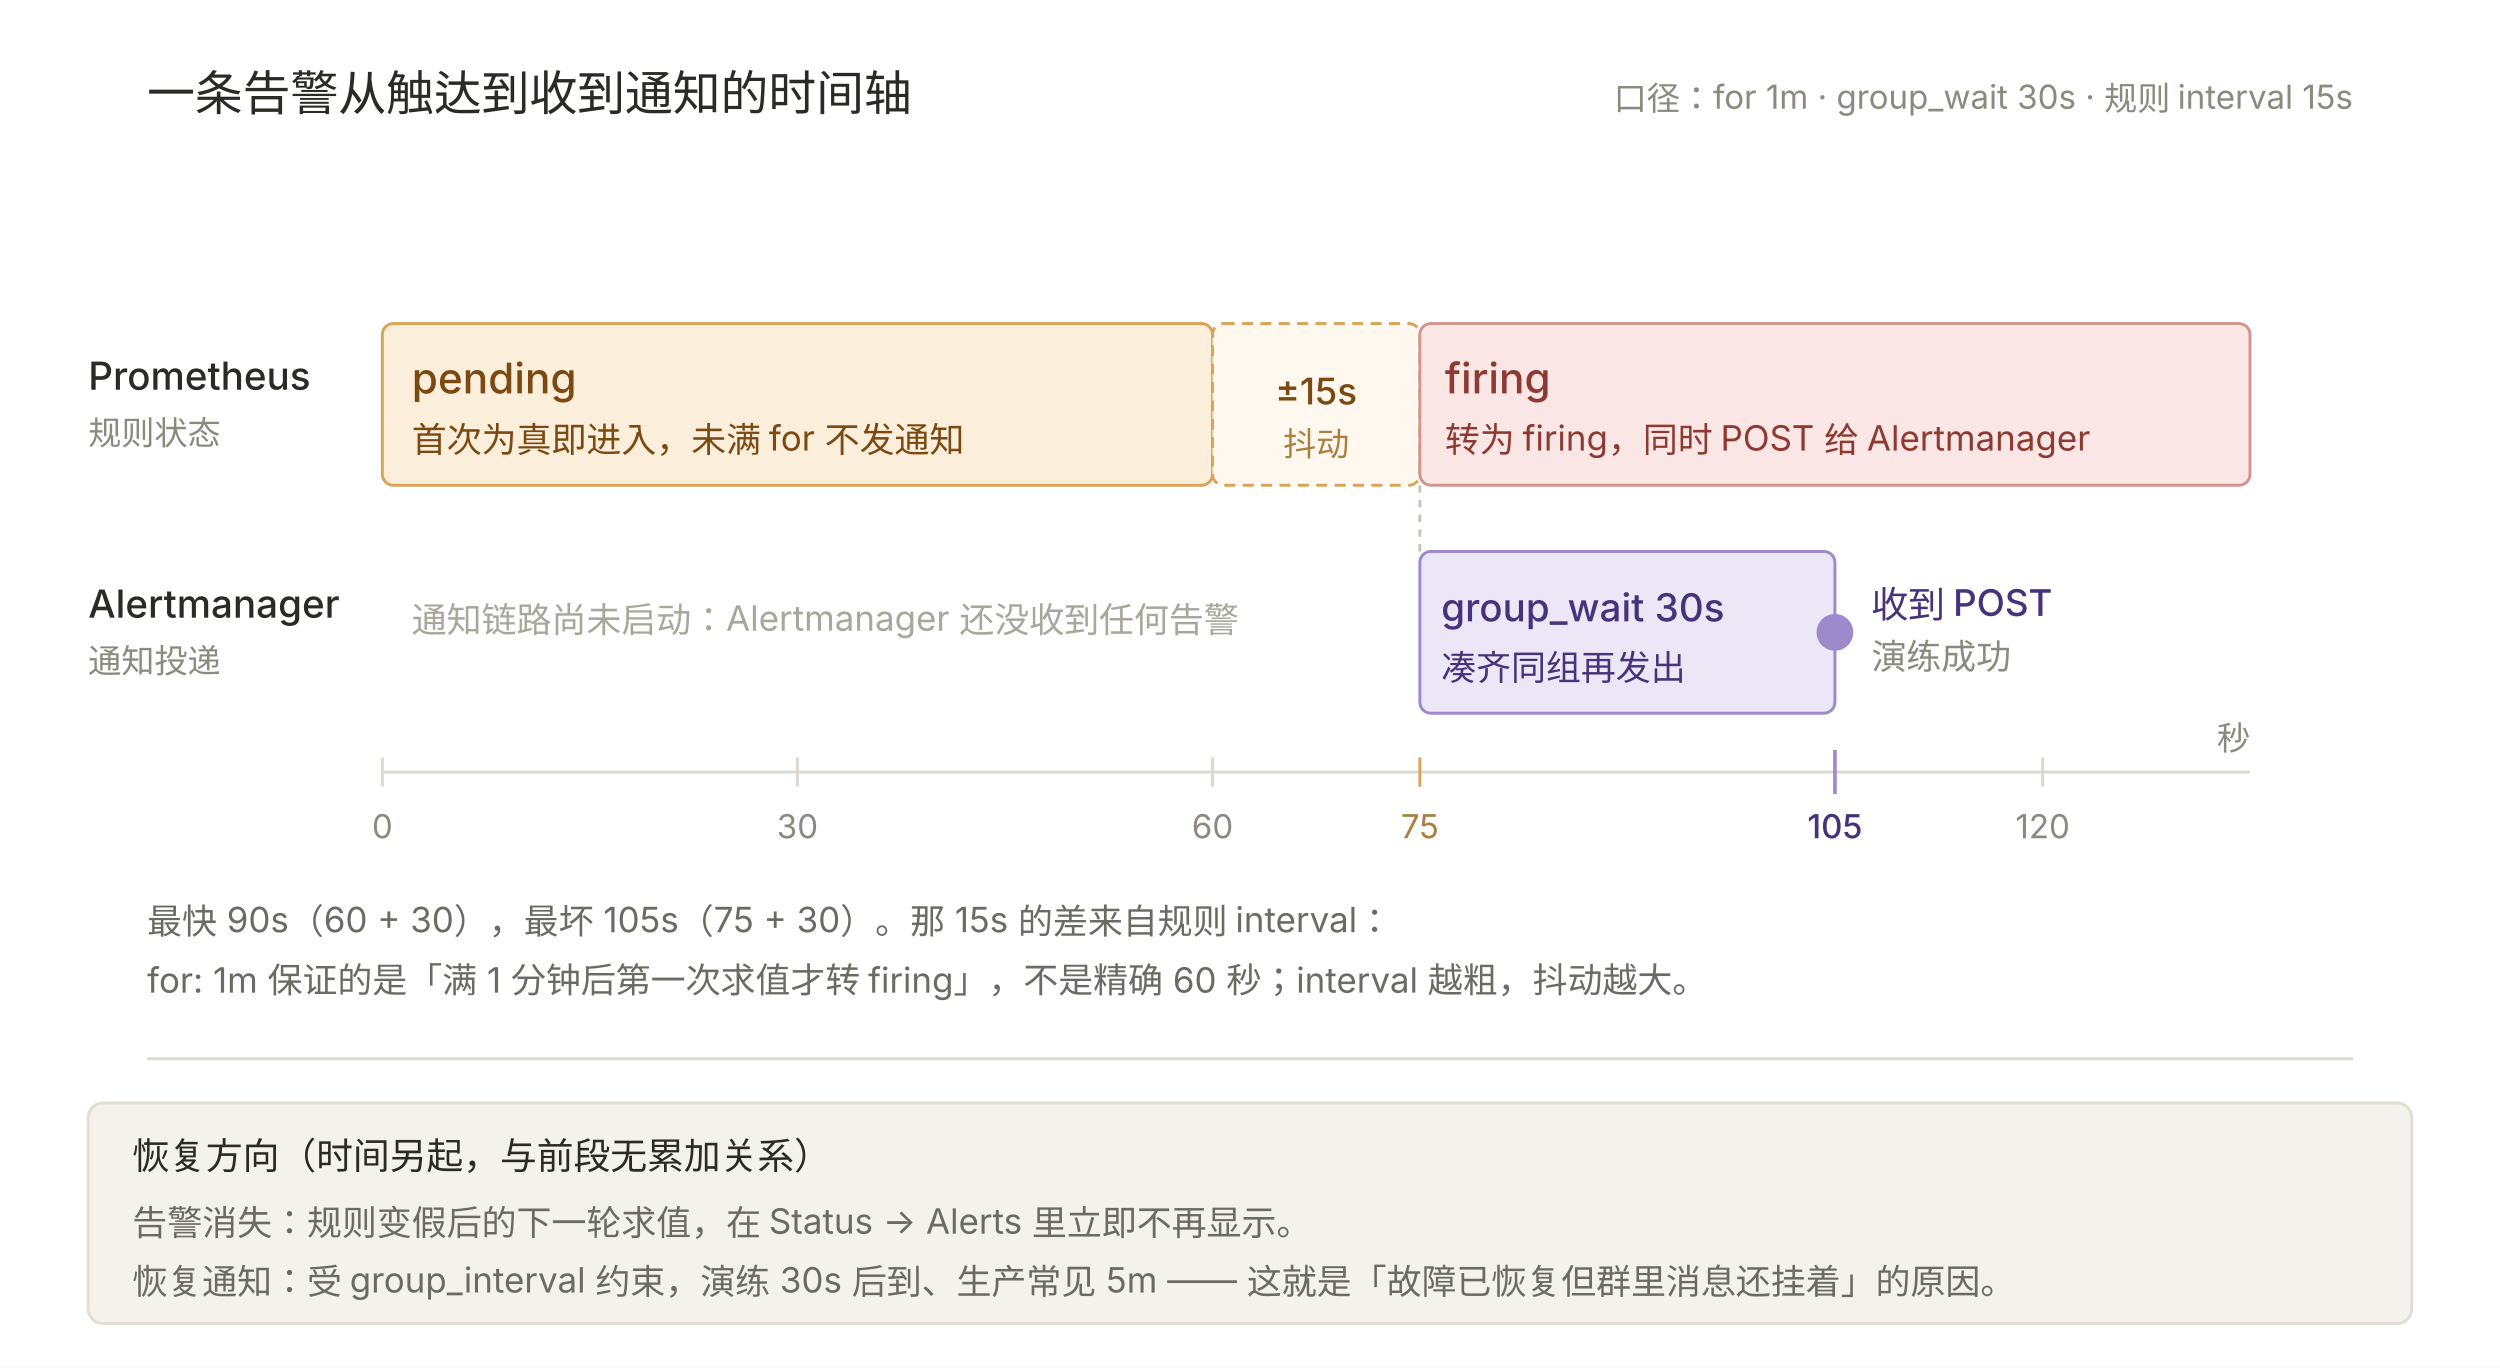
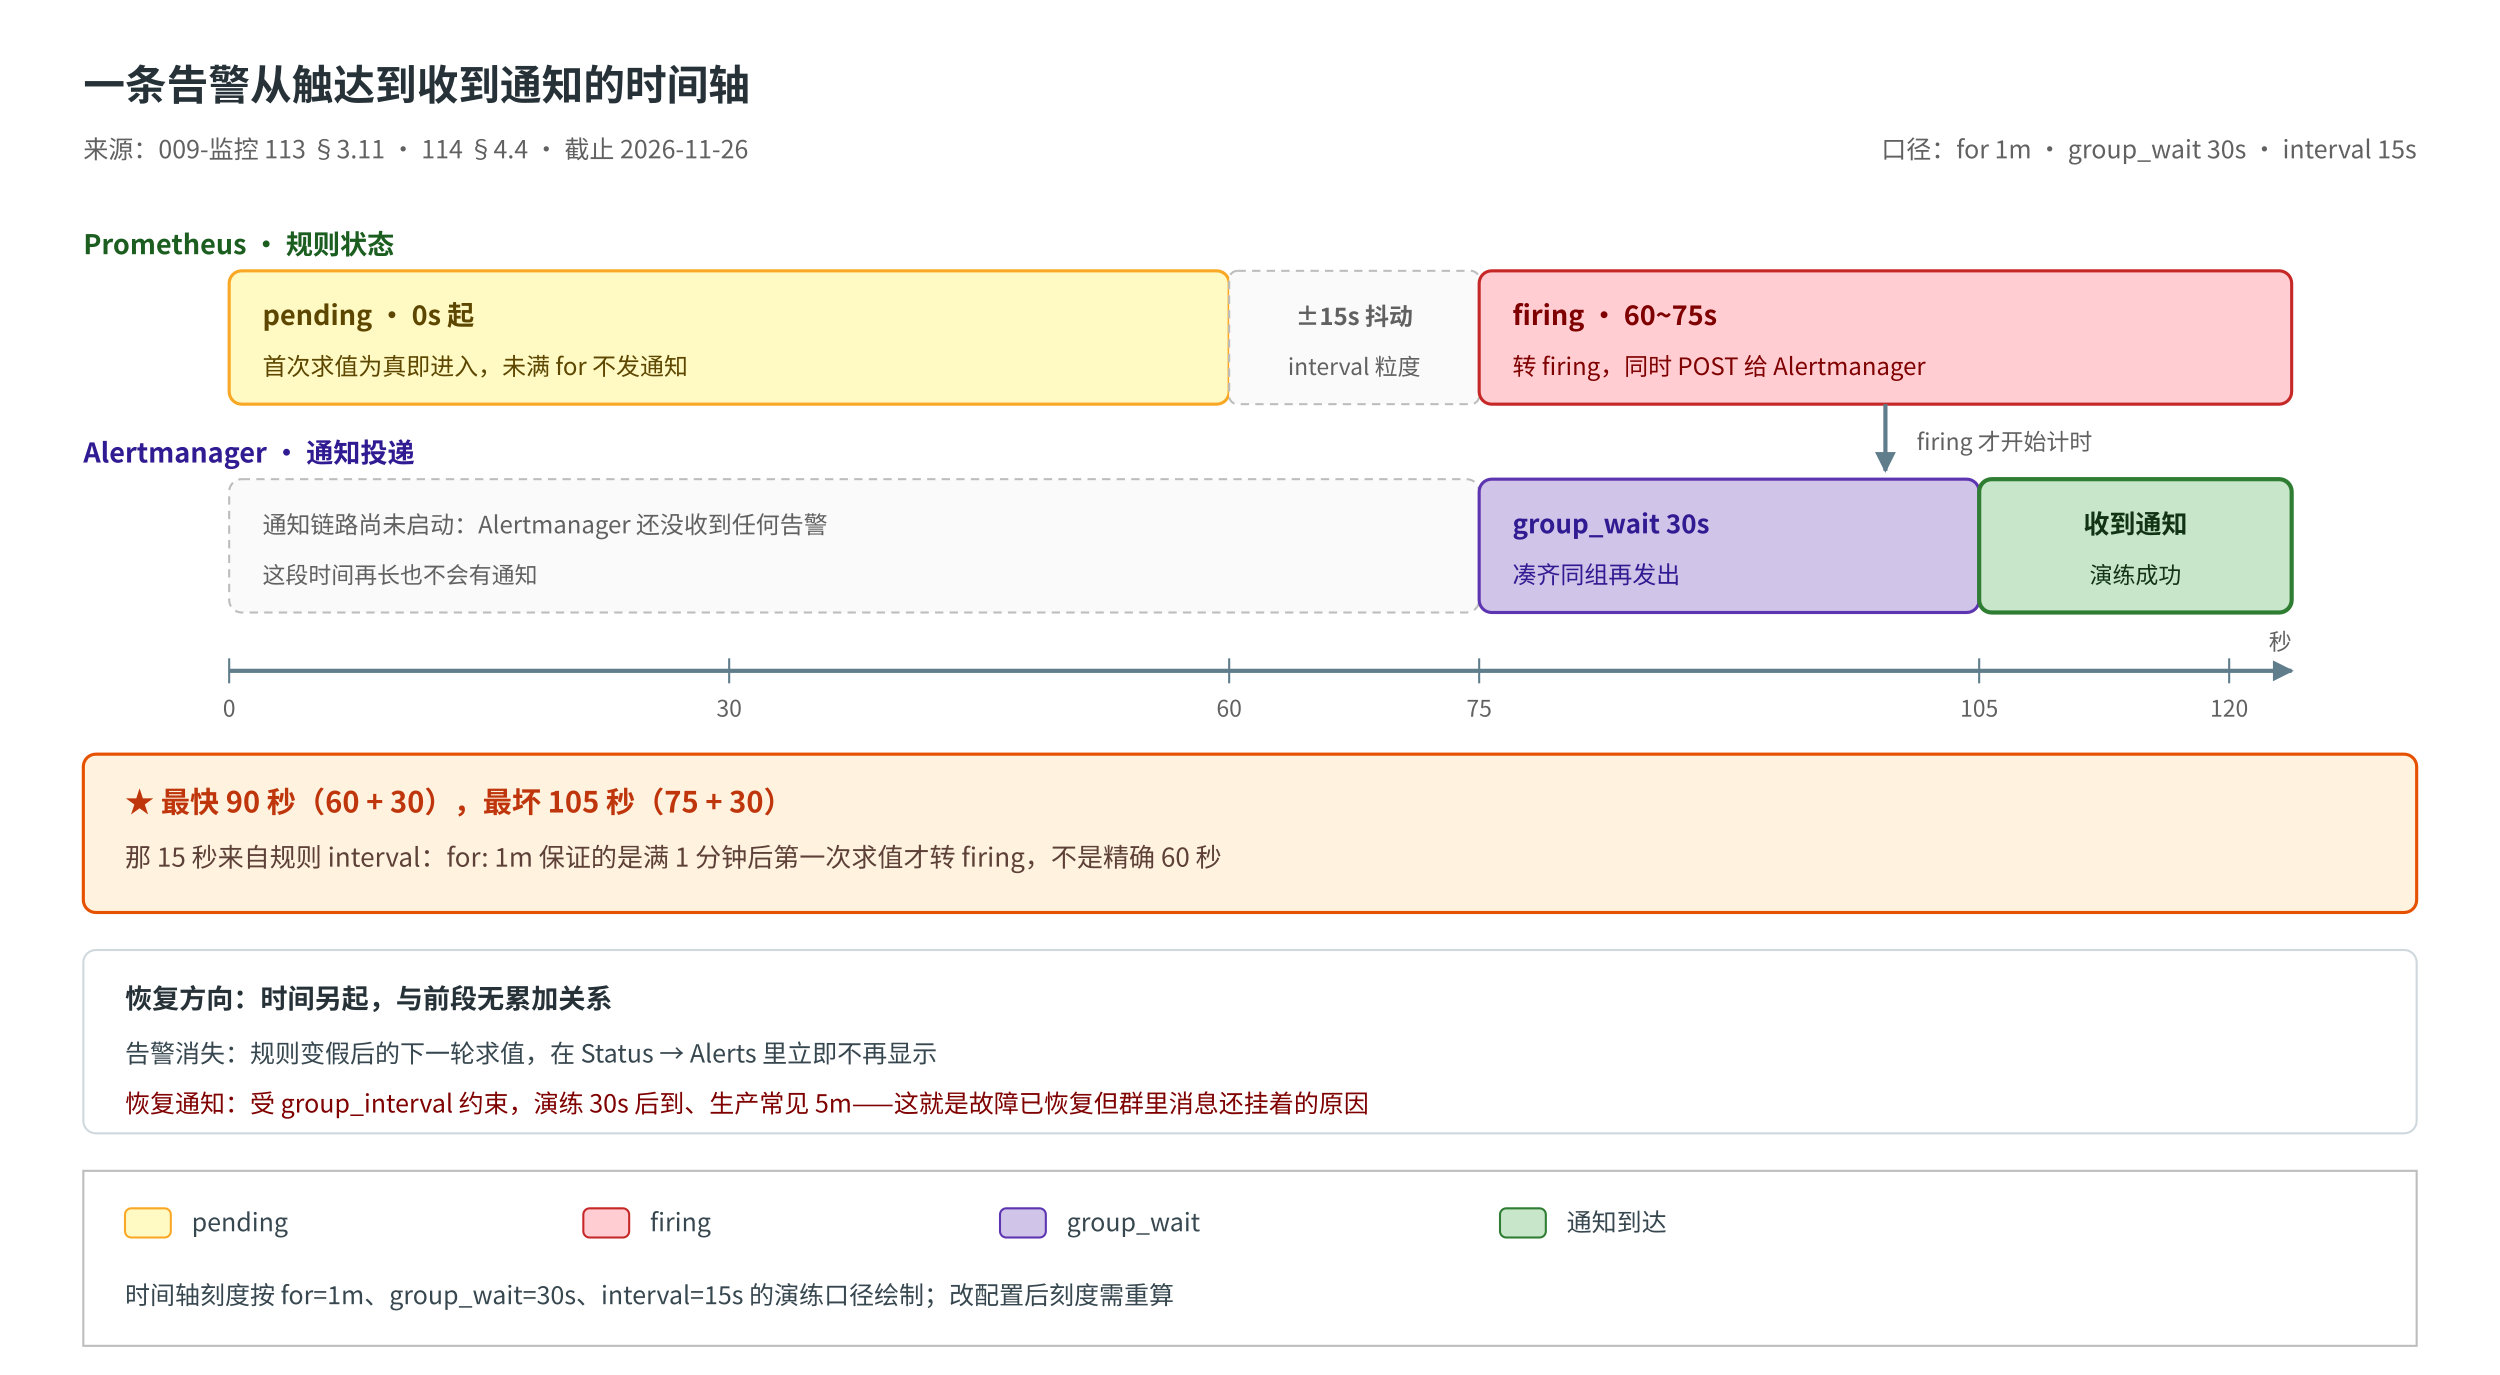
- <svg xmlns="http://www.w3.org/2000/svg" viewBox="0 0 1200 656.47" width="1200" height="656.47" font-family="-apple-system, 'Segoe UI', 'Microsoft YaHei', 'PingFang SC', sans-serif">
-   <g transform="scale(1.764706)">
-     <rect width="680" height="372" fill="#FFFFFF" />
-     <text x="40" y="30" font-size="13" font-weight="500" fill="#2B2A27">一条告警从触达到收到通知的时间轴</text>
-     <text x="640" y="30" font-size="9" fill="#8C8980" text-anchor="end">口径：for 1m · group_wait 30s · 规则 interval 15s</text>
-     <text x="24" y="106" font-size="10.5" font-weight="500" fill="#2B2A27">Prometheus</text>
-     <text x="24" y="121" font-size="9" fill="#8C8980">规则状态</text>
-     <text x="24" y="168" font-size="10.5" font-weight="500" fill="#2B2A27">Alertmanager</text>
-     <text x="24" y="183" font-size="9" fill="#8C8980">通知投递</text>
-     <rect x="104" y="88" width="225.8" height="44" rx="3" fill="#FBEEDA" stroke="#D9A458" stroke-width="0.8" />
-     <text x="112" y="107" font-size="11.5" font-weight="500" fill="#7A4A12">pending</text>
-     <text x="112" y="123" font-size="9.5" fill="#7A4A12">首次为真即进入，未满 for 不发通知</text>
-     <rect x="329.8" y="88" width="56.4" height="44" rx="3" fill="#FEF8EE" stroke="#D9A458" stroke-width="0.8" stroke-dasharray="3 2" />
-     <text x="358" y="110" font-size="10" font-weight="500" fill="#7A4A12" text-anchor="middle">±15s</text>
-     <text x="358" y="124" font-size="9" fill="#A9803F" text-anchor="middle">抖动</text>
-     <rect x="386.2" y="88" width="225.8" height="44" rx="3" fill="#FAE6E4" stroke="#D2948C" stroke-width="0.8" />
-     <text x="393" y="107" font-size="11.5" font-weight="500" fill="#8C3A32">firing</text>
-     <text x="393" y="123" font-size="9.5" fill="#8C3A32">转为 firing，同时 POST 给 Alertmanager</text>
-     <text x="112" y="172" font-size="9.5" fill="#A9A69C">通知链路尚未启动：Alertmanager 还没收到任何告警</text>
-     <rect x="386.2" y="150" width="112.9" height="44" rx="3" fill="#ECE7F7" stroke="#9C8ACB" stroke-width="0.8" />
-     <text x="392" y="169" font-size="10.5" font-weight="500" fill="#46337A">group_wait 30s</text>
-     <text x="392" y="185" font-size="9.5" fill="#46337A">凑齐同组再发出</text>
-     <circle cx="499.1" cy="172" r="5" fill="#9C8ACB" />
-     <text x="509" y="168" font-size="10" font-weight="500" fill="#46337A">收到 POST</text>
-     <text x="509" y="182" font-size="9.5" fill="#8C8980">演练成功</text>
-     <line x1="386.2" y1="132" x2="386.2" y2="150" stroke="#C9C4B6" stroke-width="0.8" stroke-dasharray="2 2" />
-     <line x1="104" y1="210" x2="612" y2="210" stroke="#DCD9CE" stroke-width="0.8" />
-     <text x="612" y="204" font-size="9" fill="#8C8980" text-anchor="end">秒</text>
-     <line x1="104" y1="206" x2="104" y2="214" stroke="#DCD9CE" stroke-width="0.8" />
-     <text x="104" y="228" font-size="9" fill="#8C8980" text-anchor="middle">0</text>
-     <line x1="216.9" y1="206" x2="216.9" y2="214" stroke="#DCD9CE" stroke-width="0.8" />
-     <text x="216.9" y="228" font-size="9" fill="#8C8980" text-anchor="middle">30</text>
-     <line x1="329.8" y1="206" x2="329.8" y2="214" stroke="#DCD9CE" stroke-width="0.8" />
-     <text x="329.8" y="228" font-size="9" fill="#8C8980" text-anchor="middle">60</text>
-     <line x1="386.2" y1="206" x2="386.2" y2="214" stroke="#D9A458" stroke-width="0.8" />
-     <text x="386.2" y="228" font-size="9" fill="#A9803F" text-anchor="middle">75</text>
-     <line x1="499.1" y1="204" x2="499.1" y2="216" stroke="#9C8ACB" stroke-width="1" />
-     <text x="499.1" y="228" font-size="9" font-weight="500" fill="#46337A" text-anchor="middle">105</text>
-     <line x1="555.6" y1="206" x2="555.6" y2="214" stroke="#DCD9CE" stroke-width="0.8" />
-     <text x="555.6" y="228" font-size="9" fill="#8C8980" text-anchor="middle">120</text>
-     <text x="40" y="254" font-size="9.5" fill="#6B6A65">最快 90s（60 + 30），最坏 105s（75 + 30）。那 15s 的差来自规则 interval：</text>
-     <text x="40" y="270" font-size="9.5" fill="#6B6A65">for: 1m 保证的是「满 1 分钟后第一次求值才转 firing」，不是精确 60 秒；interval 越粗，抖动越大。</text>
-     <line x1="40" y1="288" x2="640" y2="288" stroke="#DCD9CE" stroke-width="0.8" />
-     <rect x="24" y="300" width="632" height="60" rx="4" fill="#F4F2EC" stroke="#E2DED1" stroke-width="0.8" />
-     <text x="36" y="318" font-size="10" font-weight="500" fill="#2B2A27">恢复方向（时间另起，与前段无累加关系）</text>
-     <text x="36" y="336" font-size="9.5" fill="#6B6A65">告警消失：规则变假后的下一轮求值，在 Status → Alerts 里立即不再显示。</text>
-     <text x="36" y="352" font-size="9.5" fill="#6B6A65">恢复通知：受 group_interval 约束，演练 30s 后到、生产常见 5m —— 这就是「故障已恢复但群里消息还挂着」的原因。</text>
+ <svg xmlns="http://www.w3.org/2000/svg" viewBox="0 0 1200 660" font-family="'Microsoft YaHei','PingFang SC','Noto Sans CJK SC',sans-serif">
+   <rect x="0" y="0" width="1200" height="660" fill="#ffffff" />
+   <defs>
+     <marker id="arrow" viewBox="0 0 10 10" refX="9" refY="5" markerWidth="10" markerHeight="10" markerUnits="userSpaceOnUse" orient="auto-start-reverse">
+       <path d="M 0 0 L 10 5 L 0 10 z" fill="#607d8b" />
+     </marker>
+   </defs>
+   <text x="40" y="48" font-size="20" font-weight="bold" fill="#263238">一条告警从触达到收到通知的时间轴</text>
+   <text x="40" y="76" font-size="12" fill="#616161">来源：009-监控 113 §3.11 · 114 §4.4 · 截止 2026-11-26</text>
+   <text x="1160" y="76" font-size="12" fill="#616161" text-anchor="end">口径：for 1m · group_wait 30s · interval 15s</text>
+   <text x="40" y="122" font-size="13" font-weight="bold" fill="#1b5e20">Prometheus · 规则状态</text>
+   <text x="40" y="222" font-size="13" font-weight="bold" fill="#311b92">Alertmanager · 通知投递</text>
+   <rect x="110" y="130" width="480" height="64" rx="6" fill="#fff9c4" stroke="#f9a825" stroke-width="1.5" />
+   <text x="126" y="156" font-size="13" font-weight="bold" fill="#5d4700">pending · 0s 起</text>
+   <text x="126" y="180" font-size="11.5" fill="#5d4700">首次求值为真即进入，未满 for 不发通知</text>
+   <rect x="590" y="130" width="120" height="64" rx="4" fill="#fafafa" stroke="#bdbdbd" stroke-width="1" stroke-dasharray="4 3" />
+   <text x="650" y="156" font-size="11.5" font-weight="bold" fill="#616161" text-anchor="middle">±15s 抖动</text>
+   <text x="650" y="180" font-size="11" fill="#616161" text-anchor="middle">interval 粒度</text>
+   <rect x="710" y="130" width="390" height="64" rx="6" fill="#ffcdd2" stroke="#c62828" stroke-width="1.5" />
+   <text x="726" y="156" font-size="13" font-weight="bold" fill="#7f0000">firing · 60~75s</text>
+   <text x="726" y="180" font-size="11.5" fill="#7f0000">转 firing，同时 POST 给 Alertmanager</text>
+   <rect x="110" y="230" width="600" height="64" rx="6" fill="#fafafa" stroke="#bdbdbd" stroke-width="1" stroke-dasharray="4 3" />
+   <text x="126" y="256" font-size="11.5" fill="#616161">通知链路尚未启动：Alertmanager 还没收到任何告警</text>
+   <text x="126" y="280" font-size="11" fill="#616161">这段时间再长也不会有通知</text>
+   <rect x="710" y="230" width="240" height="64" rx="6" fill="#d1c4e9" stroke="#5e35b1" stroke-width="1.5" />
+   <text x="726" y="256" font-size="12.5" font-weight="bold" fill="#311b92">group_wait 30s</text>
+   <text x="726" y="280" font-size="11.5" fill="#311b92">凑齐同组再发出</text>
+   <rect x="950" y="230" width="150" height="64" rx="6" fill="#c8e6c9" stroke="#2e7d32" stroke-width="2" />
+   <text x="1025" y="256" font-size="12.5" font-weight="bold" fill="#123314" text-anchor="middle">收到通知</text>
+   <text x="1025" y="280" font-size="11" fill="#123314" text-anchor="middle">演练成功</text>
+   <line x1="905" y1="194" x2="905" y2="226" stroke="#607d8b" stroke-width="2" marker-end="url(#arrow)" />
+   <text x="920" y="216" font-size="11" fill="#616161">firing 才开始计时</text>
+   <line x1="110" y1="322" x2="1100" y2="322" stroke="#607d8b" stroke-width="2" marker-end="url(#arrow)" />
+   <text x="1100" y="312" font-size="11" fill="#616161" text-anchor="end">秒</text>
+   <g stroke="#607d8b" stroke-width="1">
+     <line x1="110" y1="316" x2="110" y2="328" />
+     <line x1="350" y1="316" x2="350" y2="328" />
+     <line x1="590" y1="316" x2="590" y2="328" />
+     <line x1="710" y1="316" x2="710" y2="328" />
+     <line x1="950" y1="316" x2="950" y2="328" />
+     <line x1="1070" y1="316" x2="1070" y2="328" />
  </g>
+   <g font-size="11" fill="#616161" text-anchor="middle">
+     <text x="110" y="344">0</text>
+     <text x="350" y="344">30</text>
+     <text x="590" y="344">60</text>
+     <text x="710" y="344">75</text>
+     <text x="950" y="344">105</text>
+     <text x="1070" y="344">120</text>
+   </g>
+   <rect x="40" y="362" width="1120" height="76" rx="6" fill="#fff3e0" stroke="#e65100" stroke-width="1.5" />
+   <text x="60" y="390" font-size="14" font-weight="bold" fill="#bf360c">★ 最快 90 秒（60 + 30），最坏 105 秒（75 + 30）</text>
+   <text x="60" y="416" font-size="12.5" fill="#5d4037">那 15 秒来自规则 interval：for: 1m 保证的是满 1 分钟后第一次求值才转 firing，不是精确 60 秒</text>
+   <rect x="40" y="456" width="1120" height="88" rx="6" fill="#ffffff" stroke="#cfd8dc" stroke-width="1" />
+   <text x="60" y="484" font-size="13" font-weight="bold" fill="#263238">恢复方向：时间另起，与前段无累加关系</text>
+   <text x="60" y="510" font-size="12" fill="#37474f">告警消失：规则变假后的下一轮求值，在 Status → Alerts 里立即不再显示</text>
+   <text x="60" y="534" font-size="12" fill="#7f0000">恢复通知：受 group_interval 约束，演练 30s 后到、生产常见 5m——这就是故障已恢复但群里消息还挂着的原因</text>
+   <rect x="40" y="562" width="1120" height="84" fill="#ffffff" stroke="#bdbdbd" stroke-width="1" />
+   <rect x="60" y="580" width="22" height="14" rx="3" fill="#fff9c4" stroke="#f9a825" stroke-width="1" />
+   <text x="92" y="591" font-size="12" fill="#37474f">pending</text>
+   <rect x="280" y="580" width="22" height="14" rx="3" fill="#ffcdd2" stroke="#c62828" stroke-width="1" />
+   <text x="312" y="591" font-size="12" fill="#37474f">firing</text>
+   <rect x="480" y="580" width="22" height="14" rx="3" fill="#d1c4e9" stroke="#5e35b1" stroke-width="1" />
+   <text x="512" y="591" font-size="12" fill="#37474f">group_wait</text>
+   <rect x="720" y="580" width="22" height="14" rx="3" fill="#c8e6c9" stroke="#2e7d32" stroke-width="1" />
+   <text x="752" y="591" font-size="12" fill="#37474f">通知到达</text>
+   <text x="60" y="626" font-size="12" fill="#37474f">时间轴刻度按 for=1m、group_wait=30s、interval=15s 的演练口径绘制；改配置后刻度需重算</text>
</svg>
